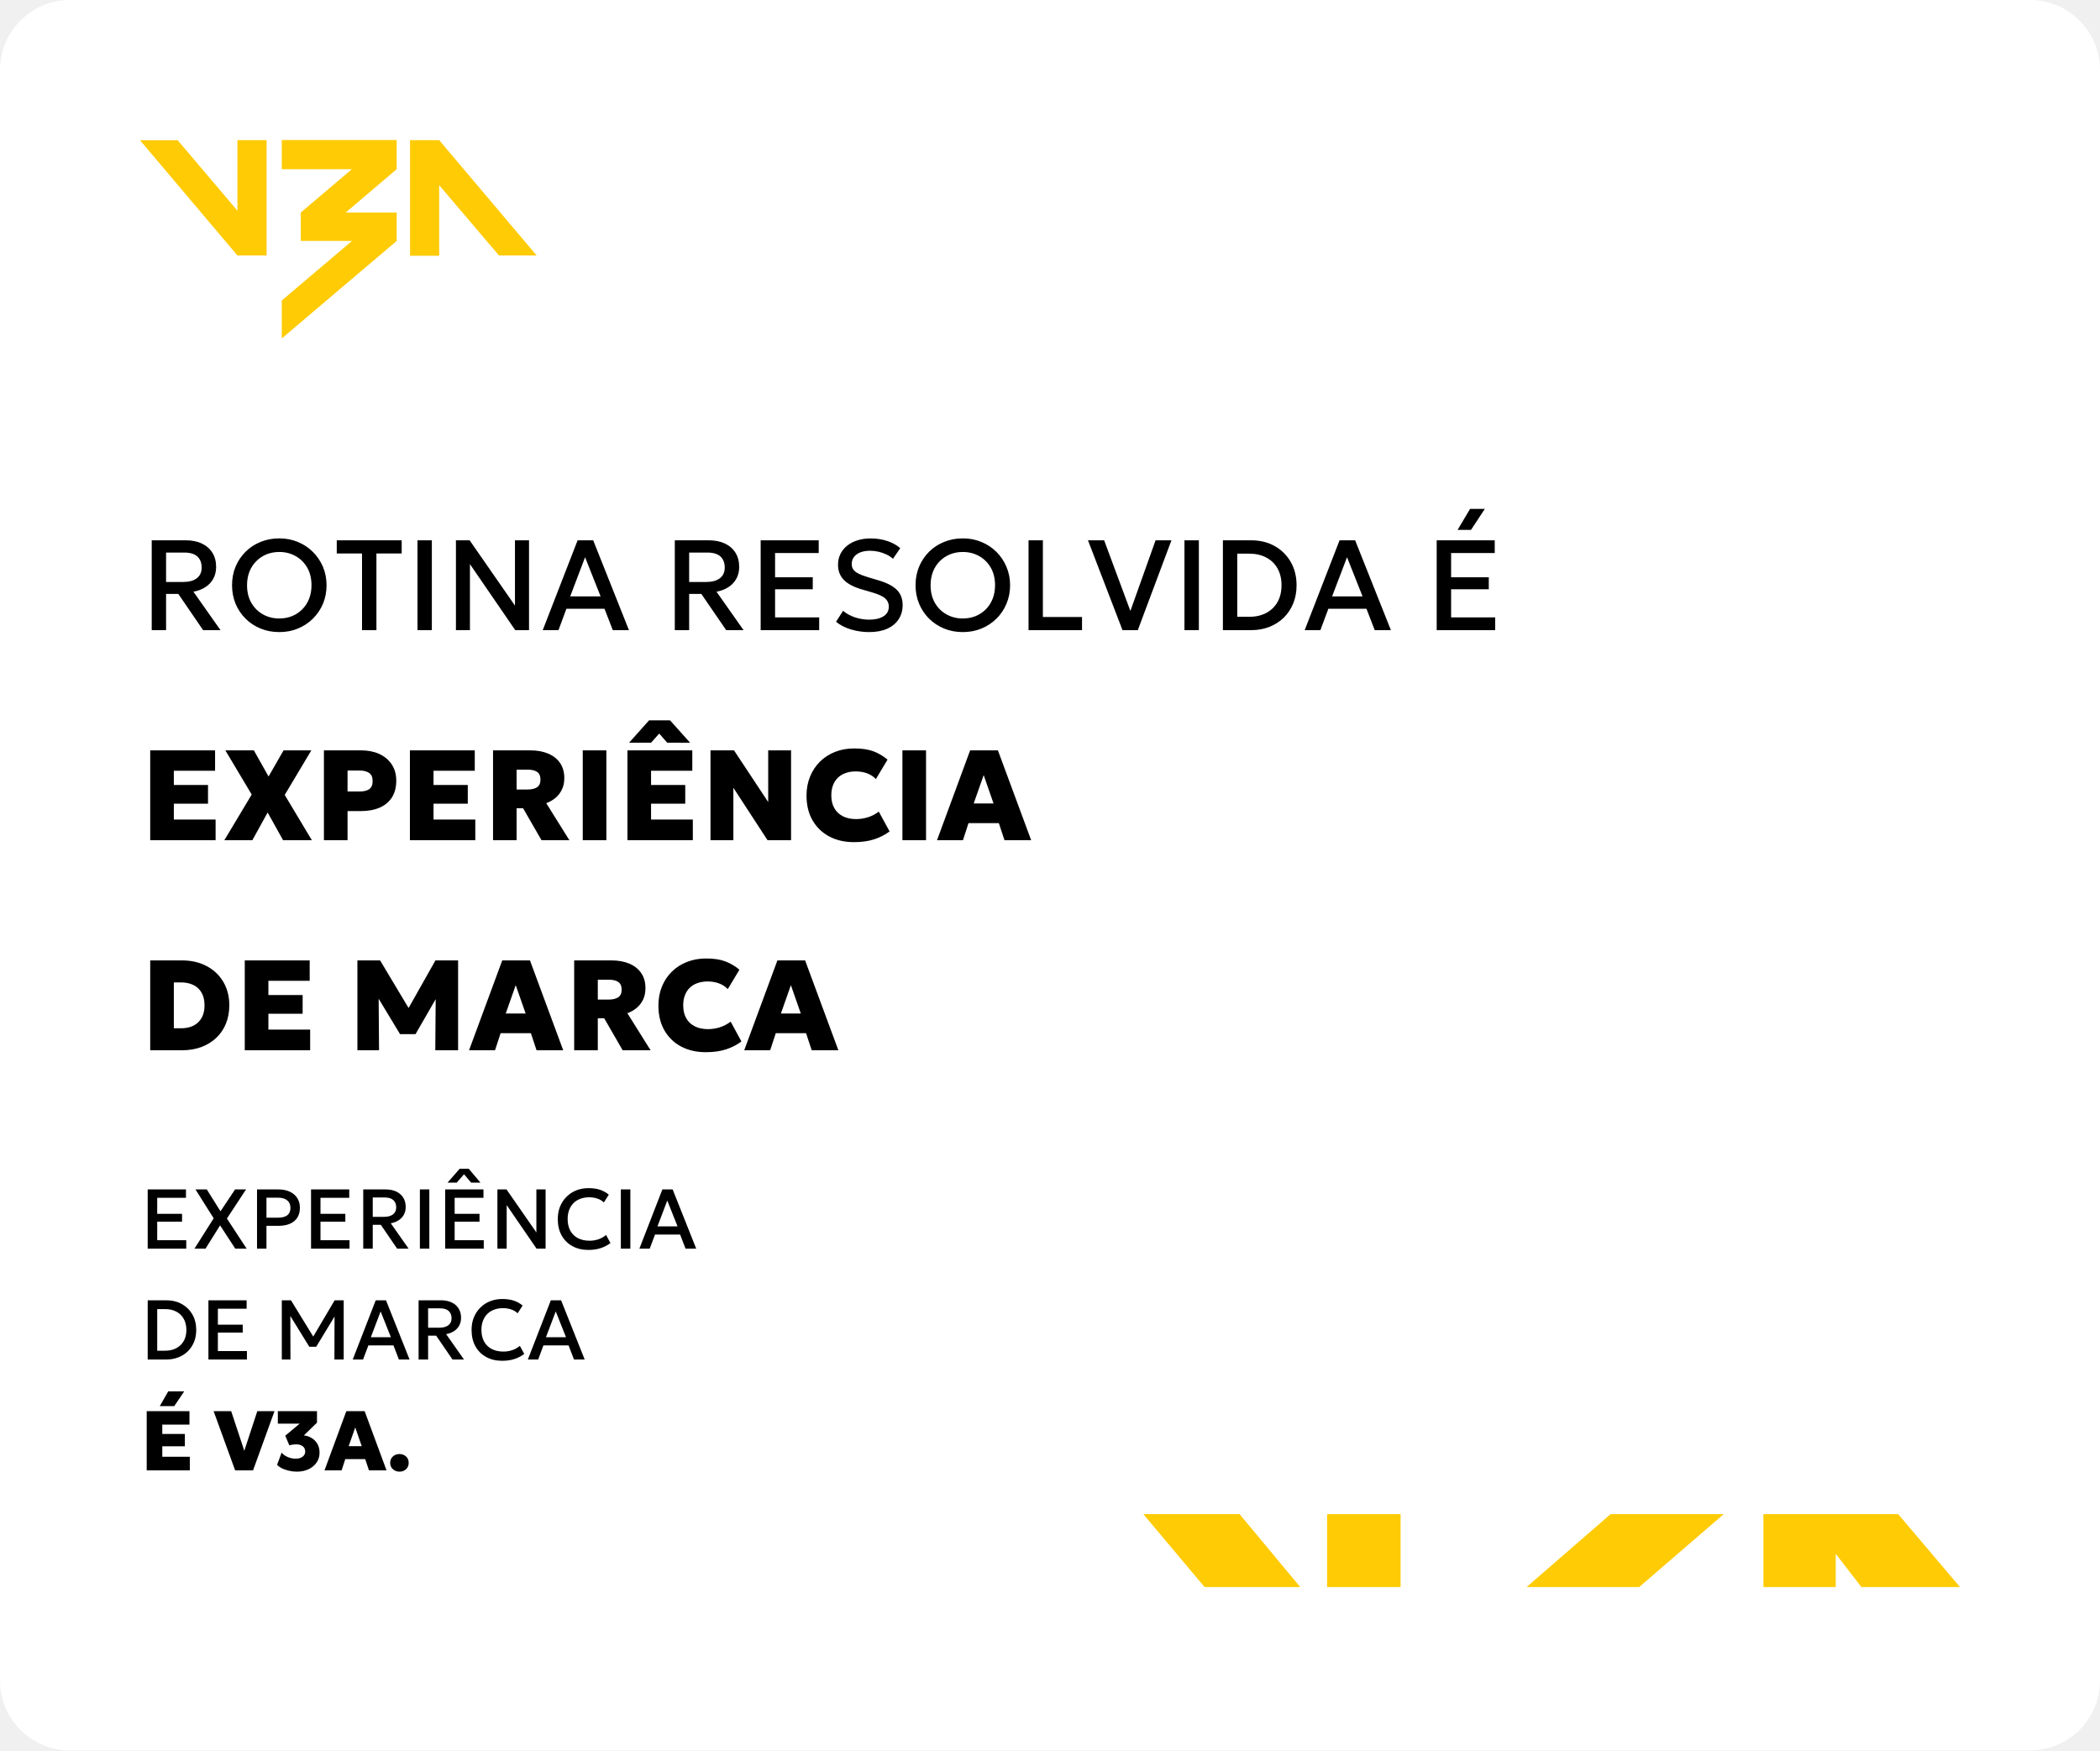
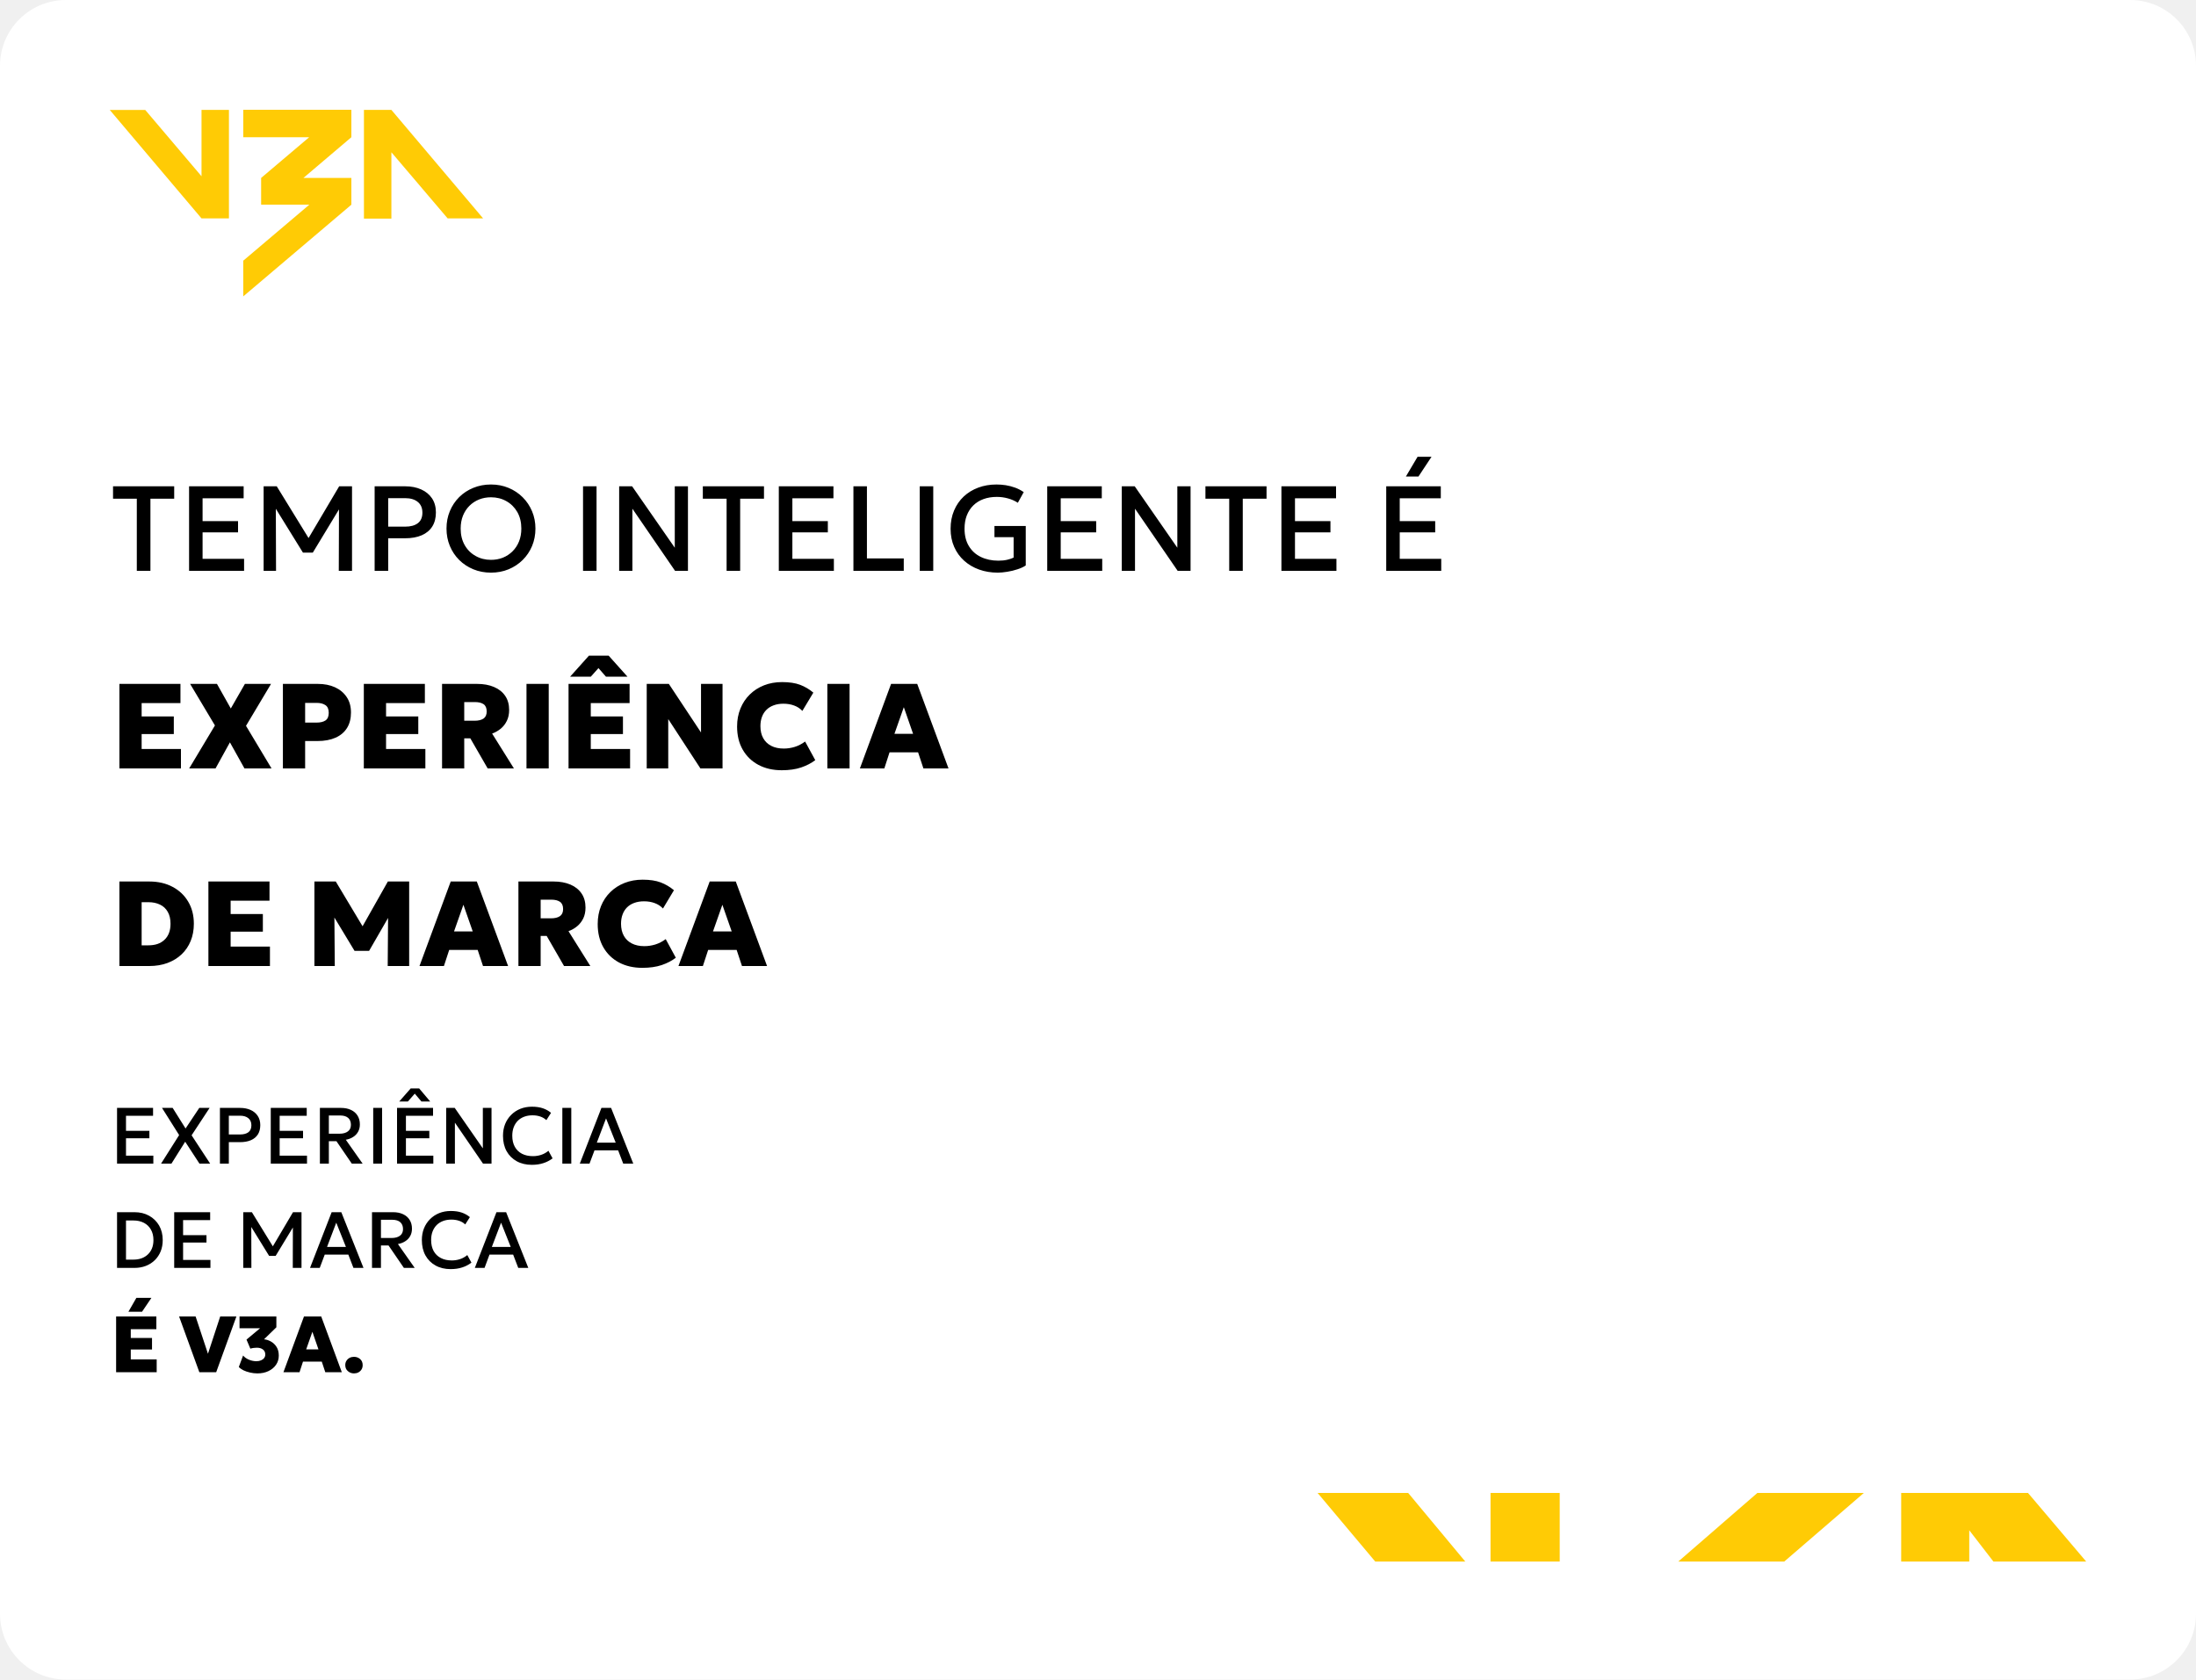
- <svg xmlns="http://www.w3.org/2000/svg" viewBox="0 0 360 300" width="360" height="300" role="img">
+ <svg xmlns="http://www.w3.org/2000/svg" viewBox="0 0 400 306" width="400" height="306" role="img">
  <style>@media (prefers-reduced-motion: reduce){*{animation:none!important;transition:none!important}}</style>
-   <rect width="360" height="300" rx="12" fill="#FFFFFF" />
-   <g transform="translate(24.0 24.0) scale(0.2446) translate(-72.9999 -162.0)">
-     <g fill="#FFCB05">
-       <path d="M252.896 162H172.376V182.44H221.481L185.691 212.77V232.702H221.571L172.369 274.411L172.376 301.007L252.896 232.702V212.77H217.191L252.896 182.44V162Z" />
-       <path d="M141.299 162.092V211.511L99.415 162.148H73L141.299 242.906H161.725V235.579V162.092H141.299Z" />
-       <path d="M351 242.899L282.694 162.092H262.254V169.621V243.073H282.694V193.647L324.584 242.899H351Z" />
+   <rect width="400" height="306" rx="12" fill="#FFFFFF" />
+   <g transform="translate(20 20)">
+     <g transform="translate(0.0 0.0) scale(0.2446) translate(-72.9999 -162.0)">
+       <g fill="#FFCB05">
+         <path d="M252.896 162H172.376V182.44H221.481L185.691 212.77V232.702H221.571L172.369 274.411L172.376 301.007L252.896 232.702V212.77H217.191L252.896 182.44V162Z" />
+         <path d="M141.299 162.092V211.511L99.415 162.148H73L141.299 242.906H161.725V235.579V162.092H141.299Z" />
+         <path d="M351 242.899L282.694 162.092H262.254V169.621V243.073H282.694V193.647L324.584 242.899H351Z" />
+       </g>
    </g>
-   </g>
-   <g>
-     <path d="M26.01 108V92.6H31.83Q33.42 92.6 34.6 93.15Q35.77 93.71 36.41 94.73Q37.05 95.76 37.05 97.16Q37.05 98.31 36.56 99.19Q36.08 100.07 35.2 100.63Q34.32 101.2 33.16 101.41L37.8 108H34.82L30.57 101.79H28.47V108ZM28.47 99.74H31.42Q32.91 99.74 33.74 99.1Q34.57 98.46 34.57 97.28Q34.57 96.05 33.83 95.37Q33.08 94.7 31.59 94.7H28.47ZM47.88 108.33Q46.14 108.33 44.66 107.72Q43.18 107.11 42.09 106.02Q40.99 104.93 40.38 103.47Q39.78 102 39.78 100.3Q39.78 98.58 40.38 97.12Q40.99 95.66 42.09 94.57Q43.18 93.48 44.66 92.88Q46.14 92.27 47.88 92.27Q49.61 92.27 51.08 92.89Q52.55 93.5 53.65 94.6Q54.75 95.7 55.37 97.16Q55.98 98.62 55.98 100.3Q55.98 102 55.37 103.47Q54.75 104.93 53.65 106.02Q52.55 107.11 51.08 107.72Q49.61 108.33 47.88 108.33ZM47.88 106Q49.04 106 50.05 105.6Q51.06 105.19 51.81 104.44Q52.56 103.69 52.98 102.64Q53.4 101.59 53.4 100.3Q53.4 98.58 52.67 97.29Q51.94 96.01 50.68 95.31Q49.43 94.6 47.88 94.6Q46.71 94.6 45.7 95Q44.7 95.41 43.95 96.16Q43.19 96.91 42.77 97.95Q42.35 99 42.35 100.3Q42.35 102.02 43.08 103.31Q43.82 104.59 45.07 105.29Q46.32 106 47.88 106ZM62.06 108V94.86H57.73V92.6H68.86V94.86H64.53V108ZM71.57 108V92.6H74.03V108ZM78.16 108V92.6H80.51L88.28 103.79V92.6H90.69V108H88.33L80.56 96.68V108ZM93.04 108 99.02 92.6H101.69L107.82 108H105.05L103.63 104.33H97.1L95.74 108ZM97.75 102.21H102.96L100.3 95.5ZM115.68 108V92.6H121.49Q123.09 92.6 124.27 93.15Q125.44 93.71 126.08 94.73Q126.72 95.76 126.72 97.16Q126.72 98.31 126.23 99.19Q125.74 100.07 124.87 100.63Q123.99 101.2 122.83 101.41L127.47 108H124.49L120.23 101.79H118.14V108ZM118.14 99.74H121.09Q122.58 99.74 123.41 99.1Q124.24 98.46 124.24 97.28Q124.24 96.05 123.5 95.37Q122.75 94.7 121.26 94.7H118.14ZM130.4 108V92.6H140.35V94.78H132.87V98.94H139.33V100.99H132.87V105.81H140.43V108ZM149 108.33Q147.4 108.33 145.88 107.88Q144.36 107.42 143.32 106.56L144.53 104.68Q145.08 105.16 145.81 105.5Q146.54 105.84 147.36 106.02Q148.19 106.2 149.02 106.2Q150.52 106.2 151.45 105.63Q152.37 105.06 152.37 103.95Q152.37 103.13 151.75 102.56Q151.12 101.99 149.41 101.5L147.83 101.04Q145.64 100.41 144.65 99.38Q143.66 98.34 143.66 96.8Q143.66 95.78 144.07 94.95Q144.48 94.12 145.23 93.52Q145.98 92.92 147.01 92.6Q148.03 92.28 149.25 92.28Q150.8 92.28 152.14 92.73Q153.47 93.18 154.33 93.95L153.08 95.77Q152.61 95.34 151.98 95.04Q151.34 94.73 150.62 94.56Q149.89 94.39 149.15 94.39Q148.21 94.39 147.51 94.66Q146.8 94.93 146.41 95.44Q146.01 95.95 146.01 96.67Q146.01 97.2 146.27 97.59Q146.54 97.99 147.18 98.31Q147.82 98.64 148.95 98.97L150.63 99.47Q152.76 100.1 153.75 101.1Q154.74 102.1 154.74 103.71Q154.74 105.08 154.06 106.12Q153.38 107.17 152.1 107.75Q150.81 108.33 149 108.33ZM165.05 108.33Q163.32 108.33 161.84 107.72Q160.36 107.11 159.26 106.02Q158.17 104.93 157.56 103.47Q156.95 102 156.95 100.3Q156.95 98.58 157.56 97.12Q158.17 95.66 159.26 94.57Q160.36 93.48 161.84 92.88Q163.32 92.27 165.05 92.27Q166.78 92.27 168.26 92.89Q169.73 93.5 170.83 94.6Q171.93 95.7 172.54 97.16Q173.16 98.62 173.16 100.3Q173.16 102 172.54 103.47Q171.93 104.93 170.83 106.02Q169.73 107.11 168.26 107.72Q166.78 108.33 165.05 108.33ZM165.05 106Q166.22 106 167.23 105.6Q168.23 105.19 168.99 104.44Q169.74 103.69 170.16 102.64Q170.58 101.59 170.58 100.3Q170.58 98.58 169.85 97.29Q169.11 96.01 167.86 95.31Q166.61 94.6 165.05 94.6Q163.89 94.6 162.88 95Q161.88 95.41 161.12 96.16Q160.37 96.91 159.95 97.95Q159.53 99 159.53 100.3Q159.53 102.02 160.26 103.31Q160.99 104.59 162.25 105.29Q163.5 106 165.05 106ZM176.32 108V92.6H178.78V105.74H185.49V108ZM192.43 108 186.51 92.6H189.28L193.78 104.71L198.1 92.6H200.82L195.05 108ZM203.05 108V92.6H205.52V108ZM209.64 108V92.6H214.46Q216.75 92.6 218.51 93.58Q220.27 94.57 221.27 96.31Q222.27 98.05 222.27 100.31Q222.27 102 221.7 103.41Q221.13 104.82 220.08 105.85Q219.04 106.87 217.61 107.44Q216.18 108 214.46 108ZM212.1 105.71H214.16Q215.4 105.71 216.42 105.34Q217.44 104.97 218.17 104.26Q218.9 103.56 219.3 102.56Q219.69 101.57 219.69 100.31Q219.69 98.63 219 97.41Q218.31 96.2 217.07 95.55Q215.82 94.89 214.16 94.89H212.1ZM223.66 108 229.64 92.6H232.31L238.44 108H235.67L234.25 104.33H227.72L226.35 108ZM228.36 102.21H233.58L230.92 95.5ZM246.29 108V92.6H256.24V94.78H248.76V98.94H255.22V100.99H248.76V105.81H256.32V108ZM249.87 90.82 252.01 87.22H254.54L252.17 90.82Z" fill="#000000" />
-   </g>
-   <g>
-     <path d="M25.75 144V128.6H36.87V132.1H29.8V134.53H35.66V137.74H29.8V140.46H36.96V144ZM38.46 144 43.15 136.17 38.63 128.6H43.52L46.04 133.08L48.61 128.6H53.37L48.81 136.24L53.46 144H48.53L45.88 139.25L43.26 144ZM55.53 144V128.6H61.9Q63.65 128.6 65.01 129.21Q66.37 129.83 67.15 131Q67.93 132.16 67.93 133.81Q67.93 135.47 67.21 136.63Q66.49 137.79 65.12 138.4Q63.75 139.01 61.81 139.01H59.58V144ZM59.58 135.65H61.67Q62.71 135.65 63.3 135.25Q63.88 134.84 63.88 133.87Q63.88 132.88 63.28 132.47Q62.67 132.06 61.69 132.06H59.58ZM70.27 144V128.6H81.39V132.1H74.32V134.53H80.19V137.74H74.32V140.46H81.48V144ZM84.52 144V128.6H90.91Q92.67 128.6 93.98 129.16Q95.3 129.72 96.02 130.78Q96.74 131.84 96.74 133.35Q96.74 134.48 96.32 135.33Q95.91 136.18 95.21 136.76Q94.5 137.34 93.64 137.65L97.61 144H92.83L89.67 138.52H88.56V144ZM88.56 135.31H90.46Q91.48 135.31 92.07 134.92Q92.65 134.52 92.65 133.62Q92.65 132.7 92.09 132.3Q91.52 131.91 90.51 131.91H88.56ZM99.9 144V128.6H103.95V144ZM107.56 144V128.6H118.68V132.1H111.61V134.53H117.47V137.74H111.61V140.46H118.77V144ZM107.84 127.29 111.27 123.46H114.87L118.3 127.29H114.38L113.01 125.72L111.61 127.29ZM121.8 144V128.6H125.83L131.69 137.46V128.6H135.61V144H131.58L125.72 135.01V144ZM146.39 144.33Q143.99 144.33 142.16 143.36Q140.32 142.38 139.29 140.59Q138.26 138.8 138.26 136.35Q138.26 134.57 138.87 133.09Q139.47 131.61 140.57 130.53Q141.67 129.45 143.16 128.86Q144.66 128.27 146.45 128.27Q148.43 128.27 149.75 128.77Q151.06 129.27 152.15 130.19L150.15 133.52Q149.53 132.86 148.65 132.54Q147.78 132.21 146.71 132.21Q145.7 132.21 144.93 132.5Q144.15 132.78 143.61 133.32Q143.07 133.85 142.79 134.61Q142.51 135.36 142.51 136.3Q142.51 137.58 143.02 138.49Q143.53 139.4 144.48 139.89Q145.43 140.38 146.77 140.38Q147.76 140.38 148.75 140.08Q149.75 139.77 150.65 139.1L152.5 142.49Q151.45 143.3 149.94 143.82Q148.43 144.33 146.39 144.33ZM154.7 144V128.6H158.75V144ZM160.63 144 166.31 128.6H171.07L176.77 144H172.2L171.23 141.07H166.03L165.08 144ZM166.92 137.7H170.32L168.63 132.84Z" fill="#000000" />
-   </g>
-   <g>
-     <path d="M25.75 180V164.6H31.18Q33.61 164.6 35.44 165.58Q37.27 166.55 38.29 168.29Q39.31 170.02 39.31 172.3Q39.31 174.02 38.73 175.44Q38.15 176.86 37.07 177.88Q36 178.89 34.51 179.45Q33.01 180 31.18 180ZM29.8 176.23H31.03Q31.93 176.23 32.67 175.99Q33.41 175.74 33.94 175.24Q34.48 174.75 34.77 174.01Q35.06 173.27 35.06 172.3Q35.06 171 34.55 170.12Q34.05 169.24 33.14 168.81Q32.23 168.37 31.03 168.37H29.8ZM41.96 180V164.6H53.09V168.1H46.01V170.53H51.88V173.74H46.01V176.46H53.17V180ZM61.27 180V164.6H65.16L70.87 174.14L69.25 174.16L74.65 164.6H78.53V180H74.62L74.7 169.73L75.41 169.99L71.23 177.24H68.58L64.2 169.99L64.9 169.73L64.98 180ZM80.41 180 86.1 164.6H90.85L96.55 180H91.98L91.01 177.07H85.82L84.86 180ZM86.7 173.7H90.11L88.41 168.84ZM98.43 180V164.6H104.82Q106.58 164.6 107.9 165.16Q109.21 165.72 109.93 166.78Q110.65 167.84 110.65 169.35Q110.65 170.48 110.24 171.33Q109.82 172.18 109.12 172.76Q108.42 173.34 107.55 173.65L111.53 180H106.74L103.58 174.52H102.48V180ZM102.48 171.31H104.37Q105.4 171.31 105.98 170.92Q106.57 170.52 106.57 169.62Q106.57 168.7 106 168.3Q105.43 167.91 104.42 167.91H102.48ZM120.99 180.33Q118.6 180.33 116.76 179.36Q114.93 178.38 113.9 176.59Q112.87 174.8 112.87 172.35Q112.87 170.57 113.47 169.09Q114.07 167.61 115.17 166.53Q116.27 165.45 117.77 164.86Q119.27 164.27 121.05 164.27Q123.04 164.27 124.35 164.77Q125.66 165.27 126.76 166.19L124.76 169.52Q124.14 168.86 123.26 168.54Q122.39 168.21 121.32 168.21Q120.31 168.21 119.53 168.5Q118.75 168.78 118.21 169.32Q117.68 169.85 117.4 170.61Q117.12 171.36 117.12 172.3Q117.12 173.58 117.63 174.49Q118.13 175.4 119.09 175.89Q120.04 176.38 121.37 176.38Q122.36 176.38 123.36 176.08Q124.35 175.77 125.26 175.1L127.1 178.49Q126.05 179.3 124.55 179.82Q123.04 180.33 120.99 180.33ZM127.58 180 133.27 164.6H138.02L143.72 180H139.15L138.18 177.07H132.99L132.03 180ZM133.87 173.7H137.28L135.58 168.84Z" fill="#000000" />
-   </g>
-   <g>
-     <path d="M25.32 214V203.85H31.88V205.29H26.95V208.03H31.21V209.38H26.95V212.55H31.93V214ZM33.34 214 36.63 208.8 33.51 203.85H35.45L37.8 207.6L40.3 203.85H42.18L38.9 208.84L42.28 214H40.33L37.73 210.01L35.23 214ZM44.06 214V203.85H47.73Q48.81 203.85 49.64 204.22Q50.47 204.59 50.94 205.3Q51.41 206 51.41 206.98Q51.41 207.98 50.98 208.67Q50.54 209.37 49.71 209.73Q48.88 210.09 47.7 210.09H45.68V214ZM45.68 208.69H47.72Q48.7 208.69 49.25 208.28Q49.79 207.86 49.79 207.01Q49.79 206.17 49.23 205.72Q48.68 205.27 47.73 205.27H45.68ZM53.32 214V203.85H59.87V205.29H54.94V208.03H59.2V209.38H54.94V212.55H59.92V214ZM62.27 214V203.85H66.11Q67.16 203.85 67.94 204.22Q68.71 204.58 69.13 205.26Q69.55 205.93 69.55 206.86Q69.55 207.61 69.23 208.19Q68.91 208.77 68.33 209.14Q67.75 209.52 66.99 209.65L70.05 214H68.08L65.28 209.91H63.9V214ZM63.9 208.55H65.84Q66.82 208.55 67.37 208.13Q67.92 207.72 67.92 206.93Q67.92 206.13 67.43 205.68Q66.93 205.23 65.95 205.23H63.9ZM71.98 214V203.85H73.6V214ZM76.32 214V203.85H82.88V205.29H77.94V208.03H82.2V209.38H77.94V212.55H82.93V214ZM76.72 202.68 78.81 200.3H80.35L82.36 202.68H80.76L79.55 201.25L78.3 202.68ZM85.27 214V203.85H86.83L91.95 211.22V203.85H93.53V214H91.98L86.86 206.54V214ZM100.87 214.22Q99.29 214.22 98.11 213.56Q96.93 212.91 96.27 211.72Q95.62 210.53 95.62 208.93Q95.62 207.77 96 206.81Q96.39 205.84 97.1 205.13Q97.81 204.41 98.77 204.02Q99.74 203.63 100.89 203.63Q102.04 203.63 102.89 203.92Q103.73 204.21 104.37 204.75L103.52 206.08Q103.04 205.63 102.41 205.42Q101.77 205.2 101 205.2Q100.15 205.2 99.47 205.46Q98.79 205.72 98.31 206.2Q97.83 206.69 97.57 207.37Q97.31 208.06 97.31 208.92Q97.31 210.09 97.77 210.93Q98.23 211.76 99.07 212.2Q99.92 212.64 101.08 212.64Q101.84 212.64 102.55 212.41Q103.27 212.18 103.9 211.66L104.65 213.04Q103.91 213.61 102.98 213.91Q102.04 214.22 100.87 214.22ZM106.43 214V203.85H108.06V214ZM109.61 214 113.55 203.85H115.31L119.35 214H117.52L116.59 211.58H112.29L111.38 214ZM112.71 210.18H116.15L114.39 205.76Z" fill="#000000" />
-     <path d="M25.32 233V222.85H28.5Q30.01 222.85 31.17 223.5Q32.33 224.15 32.99 225.29Q33.64 226.44 33.64 227.93Q33.64 229.05 33.27 229.98Q32.89 230.91 32.21 231.58Q31.52 232.26 30.58 232.63Q29.63 233 28.5 233ZM26.95 231.49H28.3Q29.12 231.49 29.79 231.25Q30.46 231 30.94 230.54Q31.43 230.07 31.69 229.42Q31.95 228.76 31.95 227.93Q31.95 226.82 31.49 226.02Q31.04 225.22 30.22 224.79Q29.4 224.36 28.3 224.36H26.95ZM35.73 233V222.85H42.28V224.29H37.35V227.03H41.61V228.38H37.35V231.55H42.33V233ZM48.31 233V222.85H49.88L54.02 229.59L53.39 229.59L57.37 222.85H58.92V233H57.33L57.35 225.01L57.66 225.12L54.21 230.81H53.02L49.51 225.12L49.77 225.01L49.79 233ZM60.47 233 64.41 222.85H66.17L70.21 233H68.38L67.45 230.58H63.15L62.24 233ZM63.57 229.18H67.01L65.25 224.76ZM71.76 233V222.85H75.6Q76.65 222.85 77.43 223.22Q78.2 223.58 78.62 224.26Q79.04 224.93 79.04 225.86Q79.04 226.61 78.72 227.19Q78.4 227.77 77.82 228.14Q77.24 228.52 76.48 228.65L79.54 233H77.57L74.77 228.91H73.39V233ZM73.39 227.55H75.33Q76.31 227.55 76.86 227.13Q77.41 226.72 77.41 225.93Q77.41 225.13 76.92 224.68Q76.42 224.23 75.44 224.23H73.39ZM86.09 233.22Q84.51 233.22 83.33 232.56Q82.15 231.91 81.49 230.72Q80.84 229.53 80.84 227.93Q80.84 226.77 81.22 225.81Q81.61 224.84 82.32 224.13Q83.03 223.41 83.99 223.02Q84.96 222.63 86.11 222.63Q87.26 222.63 88.11 222.92Q88.95 223.21 89.59 223.75L88.74 225.08Q88.27 224.63 87.63 224.42Q86.99 224.2 86.22 224.2Q85.37 224.2 84.69 224.46Q84.01 224.72 83.53 225.2Q83.05 225.69 82.79 226.37Q82.53 227.06 82.53 227.92Q82.53 229.09 82.99 229.93Q83.45 230.76 84.3 231.2Q85.14 231.64 86.3 231.64Q87.06 231.64 87.77 231.41Q88.49 231.18 89.12 230.66L89.87 232.04Q89.13 232.61 88.2 232.91Q87.26 233.22 86.09 233.22ZM90.49 233 94.43 222.85H96.19L100.23 233H98.4L97.47 230.58H93.16L92.26 233ZM93.59 229.18H97.03L95.27 224.76Z" fill="#000000" />
-     <path d="M25.15 252V241.85H32.48V244.16H27.82V245.76H31.69V247.87H27.82V249.67H32.54V252ZM27.39 240.99 28.84 238.46H31.58L29.87 240.99ZM40.31 252 36.62 241.85H39.63L41.88 248.64L44.11 241.85H47.06L43.38 252ZM50.88 252.22Q50.19 252.22 49.53 252.06Q48.87 251.91 48.33 251.65Q47.8 251.38 47.5 251.05L48.28 248.96Q48.67 249.44 49.34 249.72Q50.01 250 50.71 250Q51.19 250 51.55 249.84Q51.91 249.69 52.12 249.41Q52.32 249.14 52.32 248.78Q52.32 248.18 51.89 247.86Q51.46 247.54 50.78 247.54Q50.51 247.54 50.21 247.58Q49.9 247.62 49.6 247.71L48.9 246.06L51.38 243.99H47.63V241.85H54.34V243.82L52.09 246.01Q52.76 246.07 53.38 246.43Q53.99 246.78 54.39 247.42Q54.78 248.06 54.78 248.98Q54.78 249.92 54.28 250.65Q53.78 251.38 52.9 251.8Q52.03 252.22 50.88 252.22ZM55.63 252 59.37 241.85H62.51L66.26 252H63.25L62.61 250.07H59.19L58.56 252ZM59.77 247.85H62.01L60.9 244.64ZM68.48 252.22Q67.84 252.22 67.37 251.81Q66.89 251.41 66.89 250.71Q66.89 250.24 67.11 249.91Q67.33 249.57 67.69 249.38Q68.05 249.2 68.48 249.2Q69.12 249.2 69.59 249.6Q70.06 250.01 70.06 250.71Q70.06 251.18 69.84 251.52Q69.62 251.86 69.27 252.04Q68.91 252.22 68.48 252.22Z" fill="#000000" />
-   </g>
-   <g transform="translate(0 259.5)">
-     <g fill="#FFCB05">
-       <polygon points="196.0,0.0 212.5,0.0 222.9,12.5 206.5,12.5" />
-       <polygon points="227.5,0.0 240.1,0.0 240.1,12.5 227.5,12.5" />
-       <polygon points="276.1,0.0 295.5,0.0 281.0,12.5 261.7,12.5" />
-       <polygon points="302.3,0.0 325.4,0.0 336.0,12.5 319.1,12.5 314.7,6.8 314.7,12.5 302.3,12.5" />
+     <g>
+       <path d="M4.92 84V70.86H0.59V68.6H11.73V70.86H7.4V84ZM14.44 84V68.6H24.38V70.78H16.9V74.94H23.36V76.99H16.9V81.81H24.46V84ZM28.02 84V68.6H30.41L36.69 78.82L35.73 78.83L41.78 68.6H44.12V84H41.71L41.75 71.88L42.21 72.04L36.98 80.68H35.18L29.84 72.04L30.24 71.88L30.28 84ZM48.24 84V68.6H53.82Q55.46 68.6 56.72 69.17Q57.97 69.73 58.69 70.79Q59.4 71.86 59.4 73.35Q59.4 74.87 58.74 75.92Q58.08 76.97 56.82 77.52Q55.56 78.07 53.76 78.07H50.71V84ZM50.71 75.95H53.79Q55.29 75.95 56.11 75.32Q56.94 74.69 56.94 73.4Q56.94 72.12 56.09 71.44Q55.25 70.76 53.81 70.76H50.71ZM69.43 84.33Q67.7 84.33 66.22 83.72Q64.74 83.11 63.64 82.02Q62.55 80.93 61.94 79.47Q61.33 78 61.33 76.3Q61.33 74.58 61.94 73.12Q62.55 71.66 63.64 70.57Q64.74 69.48 66.22 68.88Q67.7 68.27 69.43 68.27Q71.16 68.27 72.64 68.89Q74.11 69.5 75.21 70.6Q76.31 71.7 76.92 73.16Q77.53 74.62 77.53 76.3Q77.53 78 76.92 79.47Q76.31 80.93 75.21 82.02Q74.11 83.11 72.64 83.72Q71.16 84.33 69.43 84.33ZM69.43 82Q70.6 82 71.61 81.6Q72.61 81.19 73.36 80.44Q74.12 79.69 74.54 78.64Q74.96 77.59 74.96 76.3Q74.96 74.58 74.23 73.29Q73.49 72.01 72.24 71.31Q70.99 70.6 69.43 70.6Q68.27 70.6 67.26 71Q66.25 71.41 65.5 72.16Q64.75 72.91 64.33 73.95Q63.91 75 63.91 76.3Q63.91 78.02 64.64 79.31Q65.37 80.59 66.63 81.29Q67.88 82 69.43 82ZM86.2 84V68.6H88.66V84ZM92.78 84V68.6H95.14L102.91 79.79V68.6H105.31V84H102.96L95.19 72.68V84ZM112.35 84V70.86H108.02V68.6H119.16V70.86H114.82V84ZM121.86 84V68.6H131.81V70.78H124.33V74.94H130.79V76.99H124.33V81.81H131.89V84ZM135.45 84V68.6H137.91V81.74H144.62V84ZM147.53 84V68.6H149.99V84ZM161.75 84.33Q159.92 84.33 158.35 83.77Q156.79 83.21 155.62 82.16Q154.45 81.11 153.8 79.63Q153.15 78.16 153.15 76.33Q153.15 74.5 153.78 73.02Q154.4 71.54 155.53 70.47Q156.66 69.41 158.19 68.84Q159.71 68.27 161.51 68.27Q162.34 68.27 163.2 68.4Q164.06 68.54 164.89 68.84Q165.72 69.14 166.47 69.66L165.4 71.6Q164.56 71.06 163.58 70.8Q162.61 70.53 161.57 70.53Q160.23 70.53 159.14 70.93Q158.05 71.33 157.28 72.09Q156.52 72.84 156.1 73.91Q155.69 74.98 155.69 76.32Q155.69 78.19 156.48 79.49Q157.27 80.8 158.66 81.47Q160.06 82.15 161.87 82.15Q162.76 82.15 163.48 81.98Q164.19 81.81 164.63 81.59V77.87H161.14V75.83H166.84V83.02Q166.24 83.43 165.33 83.72Q164.43 84.02 163.47 84.17Q162.5 84.33 161.75 84.33ZM170.75 84V68.6H180.69V70.78H173.21V74.94H179.67V76.99H173.21V81.81H180.77V84ZM184.33 84V68.6H186.69L194.45 79.79V68.6H196.86V84H194.51L186.74 72.68V84ZM203.9 84V70.86H199.57V68.6H210.7V70.86H206.37V84ZM213.41 84V68.6H223.36V70.78H215.88V74.94H222.34V76.99H215.88V81.81H223.43V84ZM232.5 84V68.6H242.44V70.78H234.96V74.94H241.42V76.99H234.96V81.81H242.52V84ZM236.08 66.82 238.21 63.22H240.75L238.37 66.82Z" fill="#000000" />
+     </g>
+     <g>
+       <path d="M1.75 120V104.6H12.87V108.1H5.8V110.53H11.66V113.74H5.8V116.46H12.96V120ZM14.46 120 19.15 112.17 14.63 104.6H19.52L22.04 109.08L24.61 104.6H29.37L24.81 112.24L29.46 120H24.53L21.88 115.25L19.26 120ZM31.53 120V104.6H37.9Q39.65 104.6 41.01 105.21Q42.37 105.83 43.15 107Q43.93 108.16 43.93 109.81Q43.93 111.47 43.21 112.63Q42.49 113.79 41.12 114.4Q39.75 115.01 37.81 115.01H35.58V120ZM35.58 111.65H37.67Q38.71 111.65 39.3 111.25Q39.88 110.84 39.88 109.87Q39.88 108.88 39.28 108.47Q38.67 108.06 37.69 108.06H35.58ZM46.27 120V104.6H57.39V108.1H50.32V110.53H56.19V113.74H50.32V116.46H57.48V120ZM60.52 120V104.6H66.91Q68.67 104.6 69.98 105.16Q71.3 105.72 72.02 106.78Q72.74 107.84 72.74 109.35Q72.74 110.48 72.32 111.33Q71.91 112.18 71.21 112.76Q70.5 113.34 69.64 113.65L73.61 120H68.83L65.67 114.52H64.56V120ZM64.56 111.31H66.46Q67.48 111.31 68.07 110.92Q68.65 110.52 68.65 109.62Q68.65 108.7 68.09 108.3Q67.52 107.91 66.51 107.91H64.56ZM75.9 120V104.6H79.95V120ZM83.56 120V104.6H94.68V108.1H87.61V110.53H93.47V113.74H87.61V116.46H94.77V120ZM83.84 103.29 87.27 99.46H90.87L94.3 103.29H90.38L89.01 101.72L87.61 103.29ZM97.8 120V104.6H101.83L107.69 113.45V104.6H111.61V120H107.58L101.72 111.01V120ZM122.39 120.33Q119.99 120.33 118.16 119.36Q116.32 118.38 115.29 116.59Q114.26 114.8 114.26 112.36Q114.26 110.57 114.87 109.09Q115.47 107.61 116.57 106.53Q117.67 105.45 119.16 104.86Q120.66 104.27 122.45 104.27Q124.43 104.27 125.75 104.77Q127.06 105.27 128.15 106.19L126.15 109.52Q125.53 108.86 124.65 108.54Q123.78 108.21 122.71 108.21Q121.7 108.21 120.93 108.5Q120.15 108.78 119.61 109.32Q119.07 109.85 118.79 110.61Q118.51 111.36 118.51 112.3Q118.51 113.58 119.02 114.49Q119.53 115.4 120.48 115.89Q121.43 116.38 122.77 116.38Q123.76 116.38 124.75 116.08Q125.75 115.77 126.65 115.1L128.5 118.49Q127.45 119.3 125.94 119.82Q124.43 120.33 122.39 120.33ZM130.7 120V104.6H134.75V120ZM136.63 120 142.31 104.6H147.07L152.77 120H148.2L147.23 117.07H142.03L141.08 120ZM142.92 113.7H146.32L144.63 108.84Z" fill="#000000" />
+     </g>
+     <g>
+       <path d="M1.75 156V140.6H7.18Q9.61 140.6 11.44 141.58Q13.27 142.55 14.29 144.29Q15.31 146.02 15.31 148.3Q15.31 150.02 14.73 151.44Q14.15 152.86 13.07 153.88Q12 154.89 10.5 155.45Q9.01 156 7.18 156ZM5.8 152.23H7.03Q7.93 152.23 8.67 151.99Q9.4 151.74 9.94 151.24Q10.48 150.75 10.77 150.01Q11.06 149.27 11.06 148.3Q11.06 147 10.55 146.12Q10.05 145.24 9.14 144.81Q8.23 144.37 7.03 144.37H5.8ZM17.96 156V140.6H29.09V144.1H22.01V146.53H27.88V149.74H22.01V152.46H29.17V156ZM37.27 156V140.6H41.16L46.87 150.14L45.25 150.16L50.65 140.6H54.53V156H50.62L50.7 145.73L51.41 145.99L47.23 153.24H44.58L40.2 145.99L40.9 145.73L40.98 156ZM56.41 156 62.1 140.6H66.85L72.55 156H67.98L67.01 153.07H61.82L60.86 156ZM62.7 149.7H66.11L64.41 144.84ZM74.43 156V140.6H80.82Q82.58 140.6 83.9 141.16Q85.21 141.72 85.93 142.78Q86.65 143.84 86.65 145.35Q86.65 146.48 86.24 147.33Q85.82 148.18 85.12 148.76Q84.42 149.34 83.55 149.65L87.53 156H82.74L79.58 150.52H78.48V156ZM78.48 147.31H80.37Q81.4 147.31 81.98 146.92Q82.57 146.52 82.57 145.62Q82.57 144.7 82 144.3Q81.43 143.91 80.42 143.91H78.48ZM96.99 156.33Q94.6 156.33 92.76 155.36Q90.93 154.38 89.9 152.59Q88.87 150.8 88.87 148.35Q88.87 146.57 89.47 145.09Q90.07 143.61 91.17 142.53Q92.27 141.45 93.77 140.86Q95.27 140.27 97.05 140.27Q99.04 140.27 100.35 140.77Q101.66 141.27 102.76 142.19L100.76 145.52Q100.14 144.86 99.26 144.54Q98.39 144.21 97.32 144.21Q96.31 144.21 95.53 144.5Q94.75 144.78 94.21 145.32Q93.68 145.85 93.4 146.61Q93.12 147.36 93.12 148.3Q93.12 149.58 93.63 150.49Q94.13 151.4 95.09 151.89Q96.04 152.38 97.37 152.38Q98.36 152.38 99.36 152.08Q100.35 151.77 101.26 151.1L103.1 154.49Q102.05 155.3 100.55 155.82Q99.04 156.33 96.99 156.33ZM103.58 156 109.27 140.6H114.02L119.72 156H115.15L114.18 153.07H108.99L108.03 156ZM109.87 149.7H113.28L111.58 144.84Z" fill="#000000" />
+     </g>
+     <g>
+       <path d="M1.32 192V181.85H7.88V183.29H2.95V186.03H7.21V187.38H2.95V190.55H7.93V192ZM9.34 192 12.63 186.8 9.51 181.85H11.45L13.8 185.6L16.3 181.85H18.18L14.9 186.84L18.28 192H16.33L13.73 188.01L11.23 192ZM20.06 192V181.85H23.73Q24.81 181.85 25.64 182.22Q26.47 182.59 26.94 183.3Q27.41 184 27.41 184.98Q27.41 185.98 26.98 186.67Q26.54 187.37 25.71 187.73Q24.88 188.09 23.7 188.09H21.68V192ZM21.68 186.69H23.72Q24.7 186.69 25.25 186.28Q25.79 185.86 25.79 185.01Q25.79 184.17 25.23 183.72Q24.68 183.27 23.73 183.27H21.68ZM29.32 192V181.85H35.87V183.29H30.94V186.03H35.2V187.38H30.94V190.55H35.92V192ZM38.27 192V181.85H42.11Q43.16 181.85 43.94 182.22Q44.71 182.58 45.13 183.26Q45.55 183.93 45.55 184.86Q45.55 185.61 45.23 186.19Q44.91 186.77 44.33 187.14Q43.75 187.52 42.99 187.65L46.05 192H44.08L41.28 187.91H39.9V192ZM39.9 186.55H41.84Q42.82 186.55 43.37 186.13Q43.92 185.72 43.92 184.93Q43.92 184.13 43.43 183.68Q42.93 183.23 41.95 183.23H39.9ZM47.98 192V181.85H49.6V192ZM52.32 192V181.85H58.88V183.29H53.94V186.03H58.2V187.38H53.94V190.55H58.93V192ZM52.72 180.68 54.81 178.3H56.35L58.36 180.68H56.76L55.55 179.25L54.3 180.68ZM61.27 192V181.85H62.83L67.95 189.22V181.85H69.53V192H67.98L62.86 184.54V192ZM76.87 192.22Q75.29 192.22 74.11 191.56Q72.93 190.91 72.27 189.72Q71.62 188.53 71.62 186.93Q71.62 185.77 72 184.81Q72.39 183.84 73.1 183.13Q73.81 182.41 74.77 182.02Q75.74 181.63 76.89 181.63Q78.04 181.63 78.89 181.92Q79.73 182.21 80.37 182.75L79.52 184.08Q79.04 183.63 78.41 183.42Q77.77 183.2 77 183.2Q76.15 183.2 75.47 183.46Q74.79 183.72 74.31 184.2Q73.83 184.69 73.57 185.37Q73.31 186.06 73.31 186.92Q73.31 188.09 73.77 188.93Q74.23 189.76 75.07 190.2Q75.92 190.64 77.08 190.64Q77.84 190.64 78.55 190.41Q79.27 190.18 79.9 189.66L80.65 191.04Q79.91 191.61 78.98 191.91Q78.04 192.22 76.87 192.22ZM82.43 192V181.85H84.06V192ZM85.61 192 89.55 181.85H91.31L95.35 192H93.52L92.59 189.58H88.29L87.38 192ZM88.71 188.18H92.15L90.39 183.76Z" fill="#000000" />
+       <path d="M1.32 211V200.85H4.5Q6.01 200.85 7.17 201.5Q8.33 202.15 8.99 203.29Q9.64 204.44 9.64 205.93Q9.64 207.05 9.27 207.98Q8.89 208.91 8.21 209.58Q7.52 210.26 6.58 210.63Q5.63 211 4.5 211ZM2.95 209.49H4.3Q5.12 209.49 5.79 209.25Q6.46 209 6.94 208.54Q7.43 208.07 7.69 207.42Q7.95 206.76 7.95 205.93Q7.95 204.82 7.49 204.02Q7.04 203.22 6.22 202.79Q5.4 202.36 4.3 202.36H2.95ZM11.73 211V200.85H18.28V202.29H13.35V205.03H17.61V206.38H13.35V209.55H18.33V211ZM24.31 211V200.85H25.88L30.02 207.59L29.39 207.59L33.37 200.85H34.92V211H33.33L33.35 203.01L33.66 203.12L30.21 208.81H29.02L25.51 203.12L25.77 203.01L25.79 211ZM36.47 211 40.41 200.85H42.17L46.21 211H44.38L43.45 208.58H39.15L38.24 211ZM39.57 207.18H43.01L41.25 202.76ZM47.76 211V200.85H51.6Q52.65 200.85 53.43 201.22Q54.2 201.58 54.62 202.26Q55.04 202.93 55.04 203.86Q55.04 204.61 54.72 205.19Q54.4 205.77 53.82 206.14Q53.24 206.52 52.48 206.65L55.54 211H53.57L50.77 206.91H49.39V211ZM49.39 205.55H51.33Q52.31 205.55 52.86 205.13Q53.41 204.72 53.41 203.93Q53.41 203.13 52.92 202.68Q52.42 202.23 51.44 202.23H49.39ZM62.09 211.22Q60.51 211.22 59.33 210.56Q58.15 209.91 57.49 208.72Q56.84 207.53 56.84 205.93Q56.84 204.77 57.22 203.81Q57.61 202.84 58.32 202.13Q59.03 201.41 59.99 201.02Q60.96 200.63 62.11 200.63Q63.26 200.63 64.11 200.92Q64.95 201.21 65.59 201.75L64.74 203.08Q64.27 202.63 63.63 202.42Q62.99 202.2 62.22 202.2Q61.37 202.2 60.69 202.46Q60.01 202.72 59.53 203.2Q59.05 203.69 58.79 204.37Q58.53 205.06 58.53 205.92Q58.53 207.09 58.99 207.93Q59.45 208.76 60.3 209.2Q61.14 209.64 62.3 209.64Q63.06 209.64 63.77 209.41Q64.49 209.18 65.12 208.66L65.87 210.04Q65.13 210.61 64.2 210.91Q63.26 211.22 62.09 211.22ZM66.49 211 70.43 200.85H72.19L76.23 211H74.4L73.47 208.58H69.16L68.26 211ZM69.59 207.18H73.03L71.27 202.76Z" fill="#000000" />
+       <path d="M1.15 230V219.85H8.48V222.16H3.82V223.76H7.69V225.87H3.82V227.67H8.54V230ZM3.39 218.99 4.84 216.46H7.58L5.87 218.99ZM16.31 230 12.62 219.85H15.63L17.88 226.64L20.11 219.85H23.06L19.38 230ZM26.88 230.22Q26.19 230.22 25.53 230.06Q24.87 229.91 24.33 229.65Q23.8 229.38 23.5 229.05L24.28 226.96Q24.67 227.44 25.34 227.72Q26.01 228 26.71 228Q27.19 228 27.55 227.84Q27.91 227.69 28.12 227.41Q28.32 227.14 28.32 226.78Q28.32 226.18 27.89 225.86Q27.46 225.54 26.78 225.54Q26.51 225.54 26.21 225.58Q25.9 225.62 25.6 225.71L24.9 224.06L27.38 221.99H23.63V219.85H30.34V221.82L28.09 224.01Q28.76 224.07 29.38 224.43Q29.99 224.78 30.39 225.42Q30.78 226.06 30.78 226.98Q30.78 227.92 30.28 228.65Q29.78 229.38 28.9 229.8Q28.03 230.22 26.88 230.22ZM31.63 230 35.37 219.85H38.51L42.26 230H39.25L38.61 228.07H35.19L34.56 230ZM35.77 225.85H38.01L36.9 222.64ZM44.48 230.22Q43.84 230.22 43.37 229.81Q42.89 229.41 42.89 228.71Q42.89 228.24 43.11 227.91Q43.33 227.57 43.69 227.38Q44.05 227.2 44.48 227.2Q45.12 227.2 45.59 227.6Q46.06 228.01 46.06 228.71Q46.06 229.18 45.84 229.52Q45.62 229.86 45.27 230.04Q44.91 230.22 44.48 230.22Z" fill="#000000" />
+     </g>
+     <g transform="translate(0 252)">
+       <g fill="#FFCB05">
+         <polygon points="220.0,0.0 236.5,0.0 246.9,12.5 230.5,12.5" />
+         <polygon points="251.5,0.0 264.1,0.0 264.1,12.5 251.5,12.5" />
+         <polygon points="300.1,0.0 319.5,0.0 305.0,12.5 285.7,12.5" />
+         <polygon points="326.3,0.0 349.4,0.0 360.0,12.5 343.1,12.5 338.7,6.8 338.7,12.5 326.3,12.5" />
+       </g>
    </g>
  </g>
</svg>
